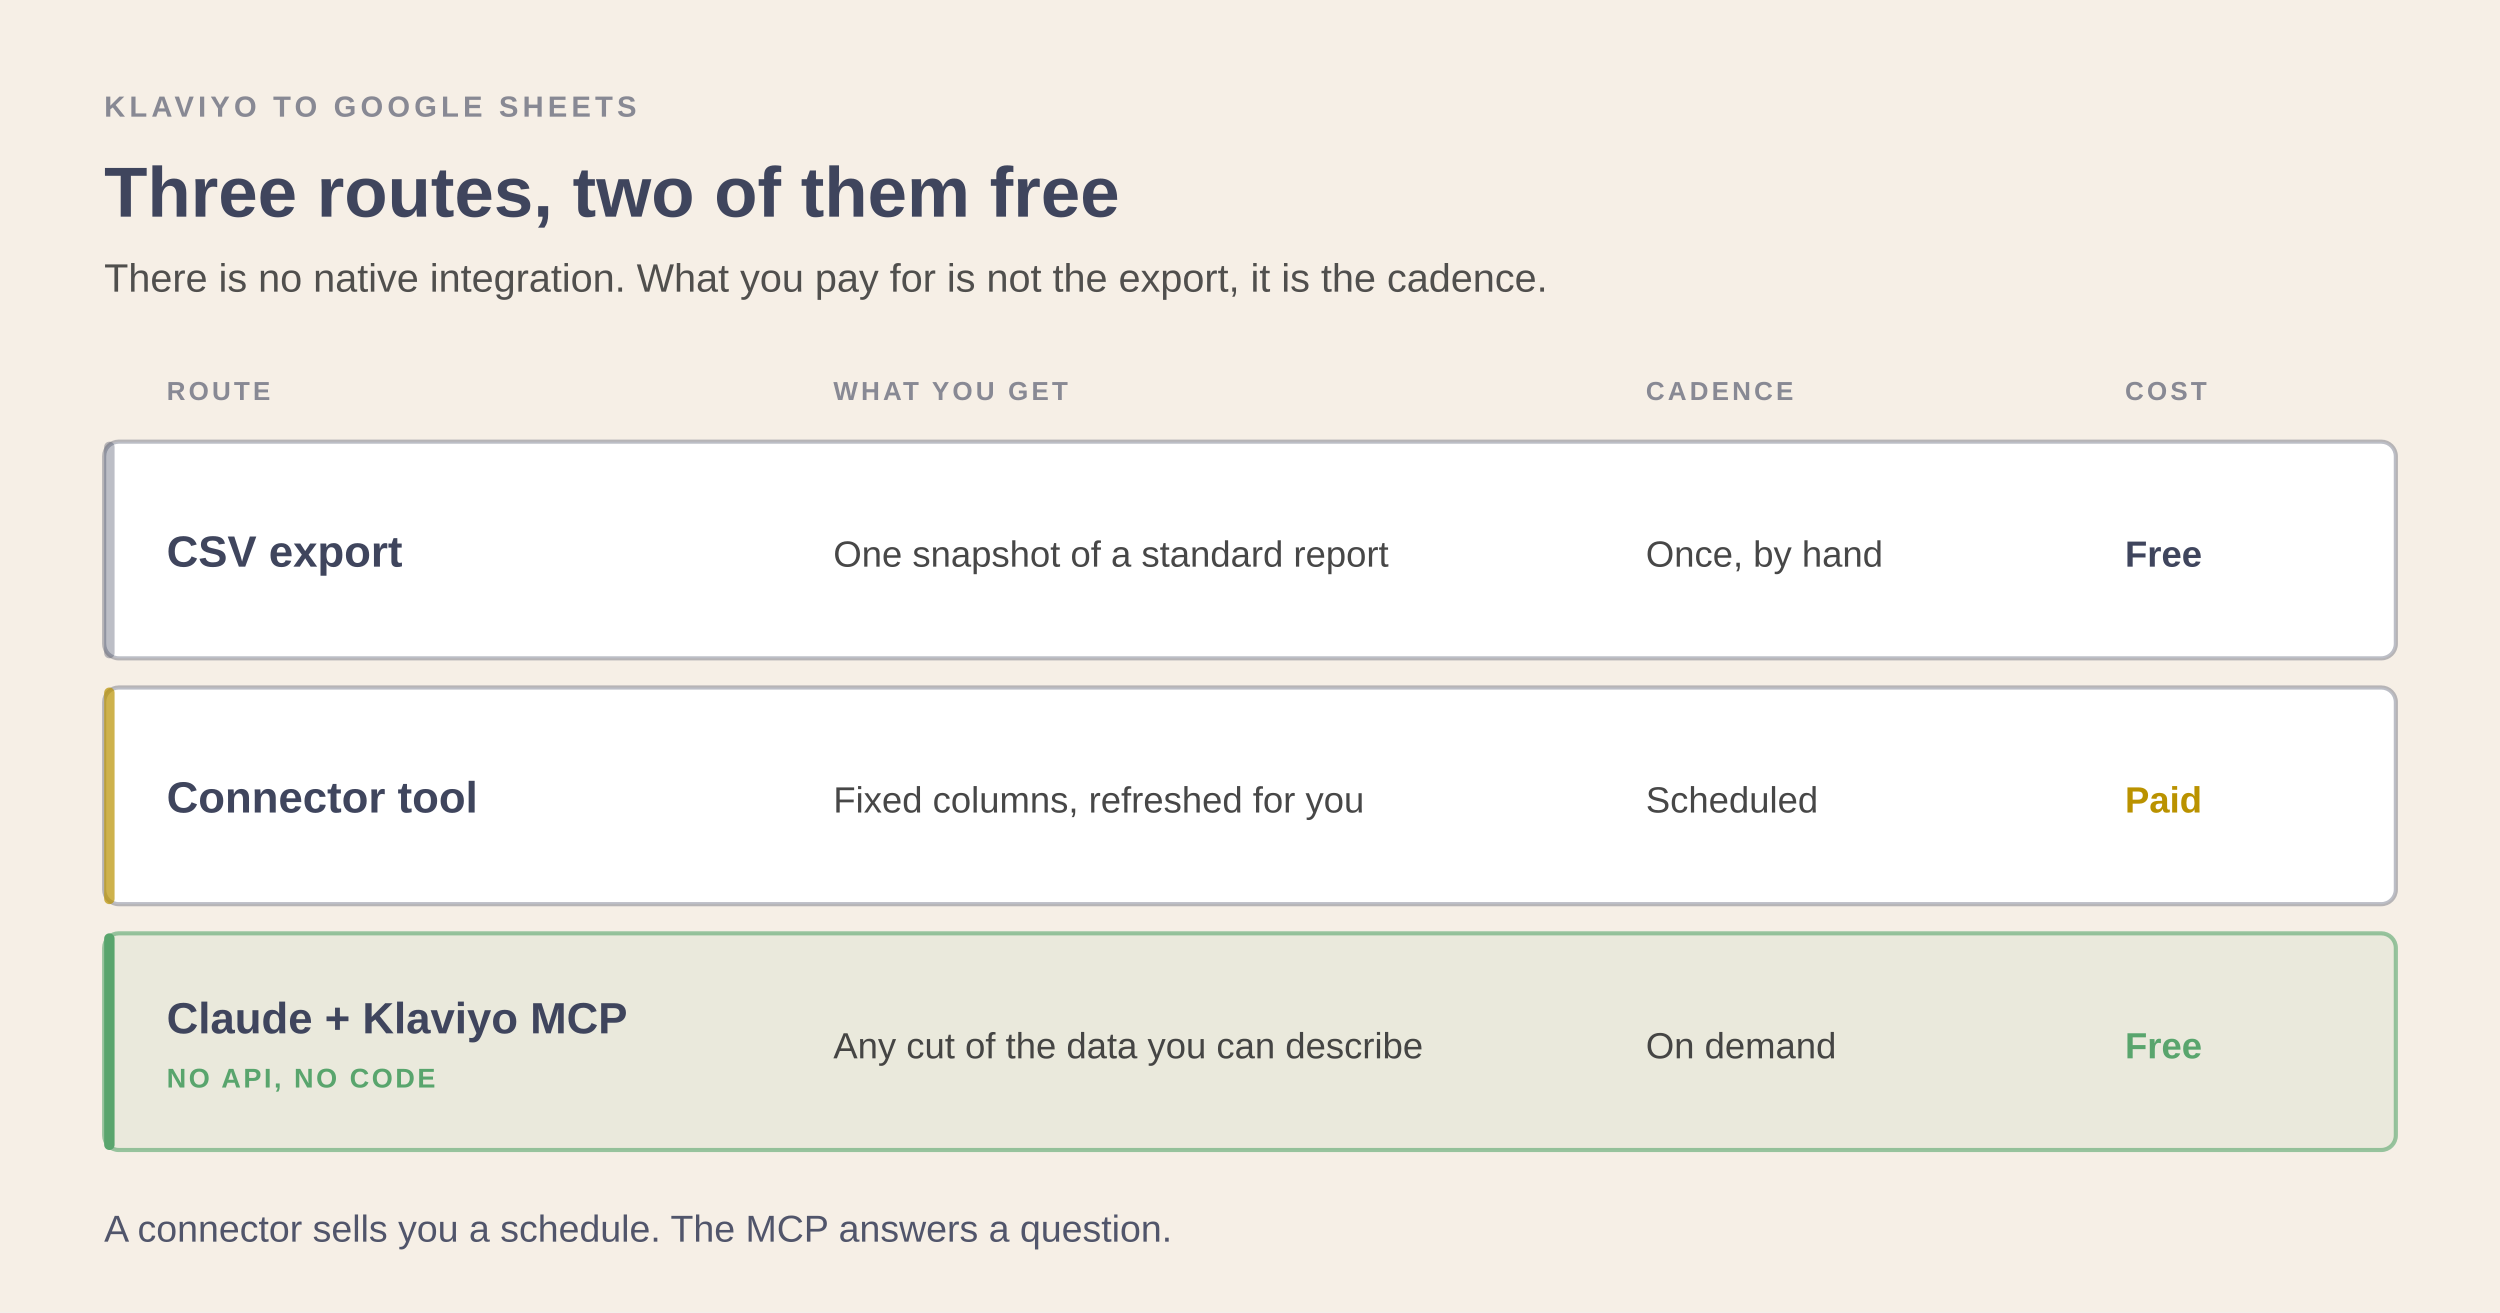
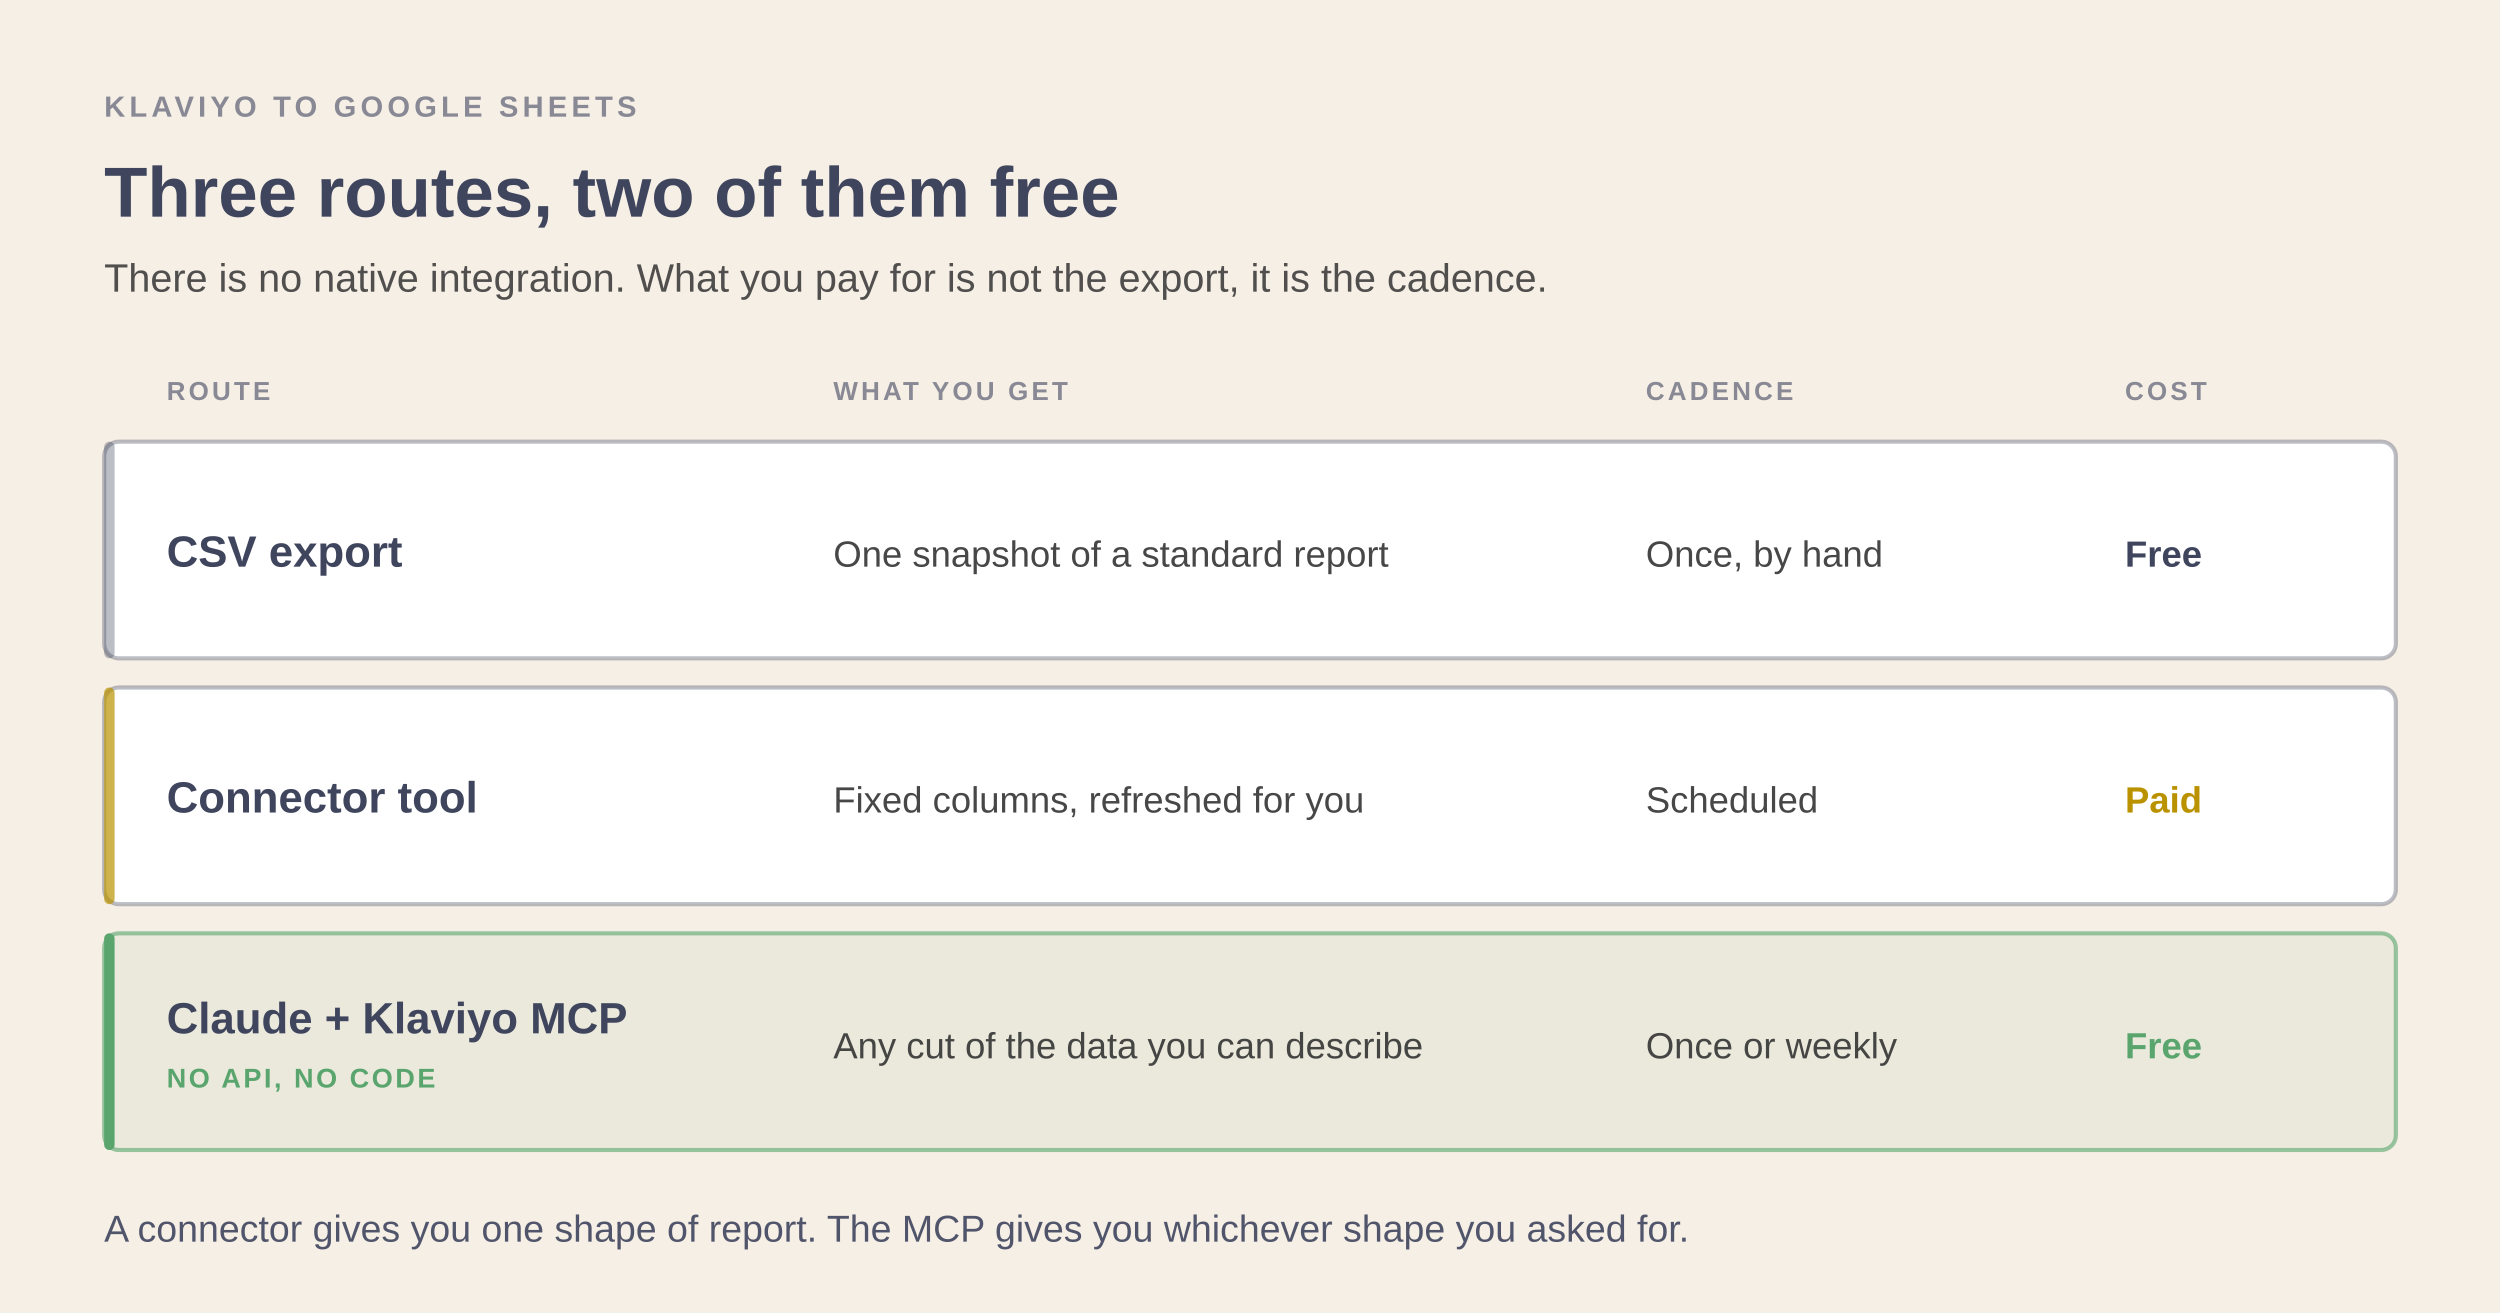
<svg xmlns="http://www.w3.org/2000/svg" viewBox="0 0 1200 630" width="1200" height="630" font-family="Montserrat, 'Helvetica Neue', Arial, sans-serif">
  <rect width="1200" height="630" fill="#F6EFE6" />
  <text x="50" y="56" fill="#3F455D" font-size="14" font-weight="600" letter-spacing="2" opacity="0.6">KLAVIYO TO GOOGLE SHEETS</text>
  <text x="50" y="104" fill="#3F455D" font-size="34" font-weight="600">Three routes, two of them free</text>
  <text x="50" y="140" fill="#333333" font-size="19" opacity="0.85">There is no native integration. What you pay for is not the export, it is the cadence.</text>
  <text x="80" y="192" fill="#3F455D" font-size="12.5" font-weight="700" letter-spacing="1.5" opacity="0.6">ROUTE</text>
  <text x="400" y="192" fill="#3F455D" font-size="12.5" font-weight="700" letter-spacing="1.5" opacity="0.6">WHAT YOU GET</text>
  <text x="790" y="192" fill="#3F455D" font-size="12.5" font-weight="700" letter-spacing="1.5" opacity="0.6">CADENCE</text>
  <text x="1020" y="192" fill="#3F455D" font-size="12.5" font-weight="700" letter-spacing="1.5" opacity="0.6">COST</text>
  <rect x="50" y="212" width="1100" height="104" rx="7" fill="#FFFFFF" stroke="#3F455D" stroke-opacity="0.35" stroke-width="2" />
  <rect x="50" y="212" width="5" height="104" rx="2.5" fill="#3F455D" fill-opacity="0.35" />
  <text x="80" y="272" fill="#3F455D" font-size="21" font-weight="600">CSV export</text>
  <text x="400" y="272" fill="#333333" font-size="17.5" opacity="0.9">One snapshot of a standard report</text>
  <text x="790" y="272" fill="#333333" font-size="17.5" opacity="0.9">Once, by hand</text>
  <text x="1020" y="272" fill="#3F455D" font-size="17.5" font-weight="600">Free</text>
  <rect x="50" y="330" width="1100" height="104" rx="7" fill="#FFFFFF" stroke="#3F455D" stroke-opacity="0.35" stroke-width="2" />
  <rect x="50" y="330" width="5" height="104" rx="2.5" fill="#BA9200" fill-opacity="0.7" />
  <text x="80" y="390" fill="#3F455D" font-size="21" font-weight="600">Connector tool</text>
  <text x="400" y="390" fill="#333333" font-size="17.5" opacity="0.9">Fixed columns, refreshed for you</text>
  <text x="790" y="390" fill="#333333" font-size="17.5" opacity="0.9">Scheduled</text>
  <text x="1020" y="390" fill="#BA9200" font-size="17.5" font-weight="600">Paid</text>
  <rect x="50" y="448" width="1100" height="104" rx="7" fill="#59A56D" fill-opacity="0.08" stroke="#59A56D" stroke-opacity="0.6" stroke-width="2" />
  <rect x="50" y="448" width="5" height="104" rx="2.5" fill="#59A56D" />
  <text x="80" y="496" fill="#3F455D" font-size="21" font-weight="600">Claude + Klaviyo MCP</text>
  <text x="80" y="522" fill="#59A56D" font-size="13" font-weight="600" letter-spacing="1.2">NO API, NO CODE</text>
  <text x="400" y="508" fill="#333333" font-size="17.5" opacity="0.9">Any cut of the data you can describe</text>
-   <text x="790" y="508" fill="#333333" font-size="17.5" opacity="0.9">On demand</text>
+   <text x="790" y="508" fill="#333333" font-size="17.5" opacity="0.9">Once or weekly</text>
  <text x="1020" y="508" fill="#59A56D" font-size="17.5" font-weight="600">Free</text>
-   <text x="50" y="596" fill="#3F455D" font-size="18" font-weight="500" opacity="0.9">A connector sells you a schedule. The MCP answers a question.</text>
+   <text x="50" y="596" fill="#3F455D" font-size="18" font-weight="500" opacity="0.9">A connector gives you one shape of report. The MCP gives you whichever shape you asked for.</text>
</svg>
